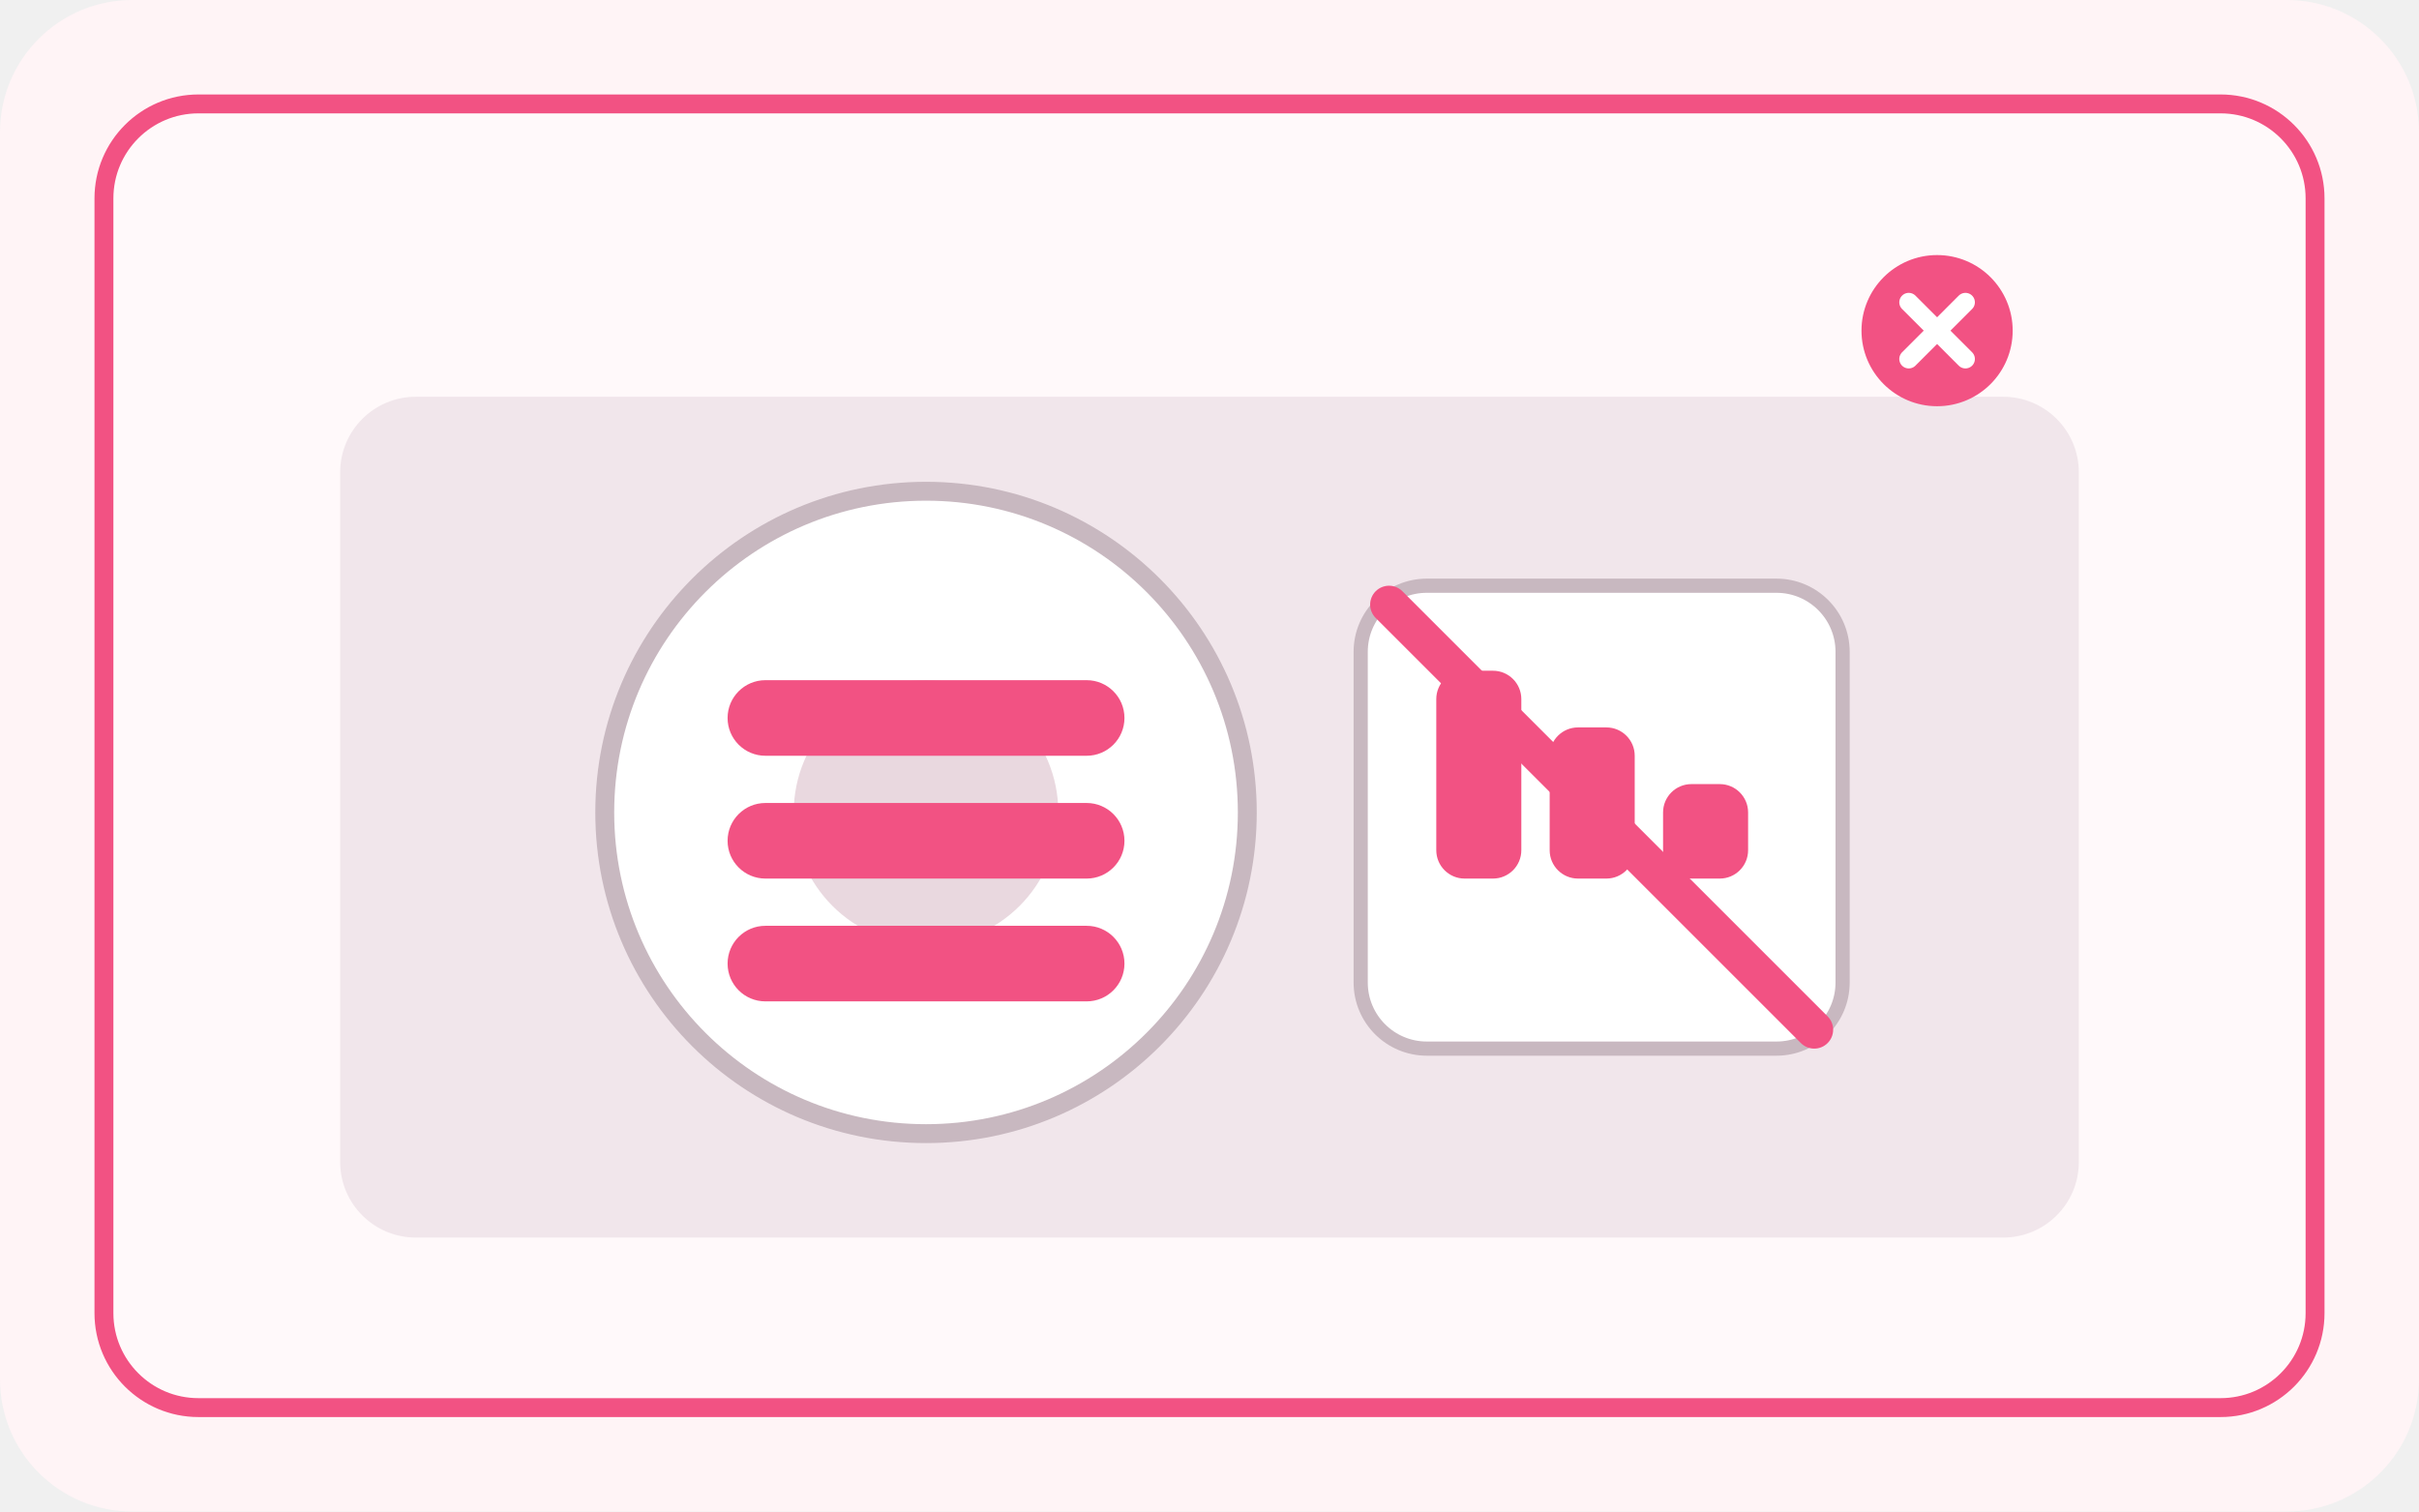
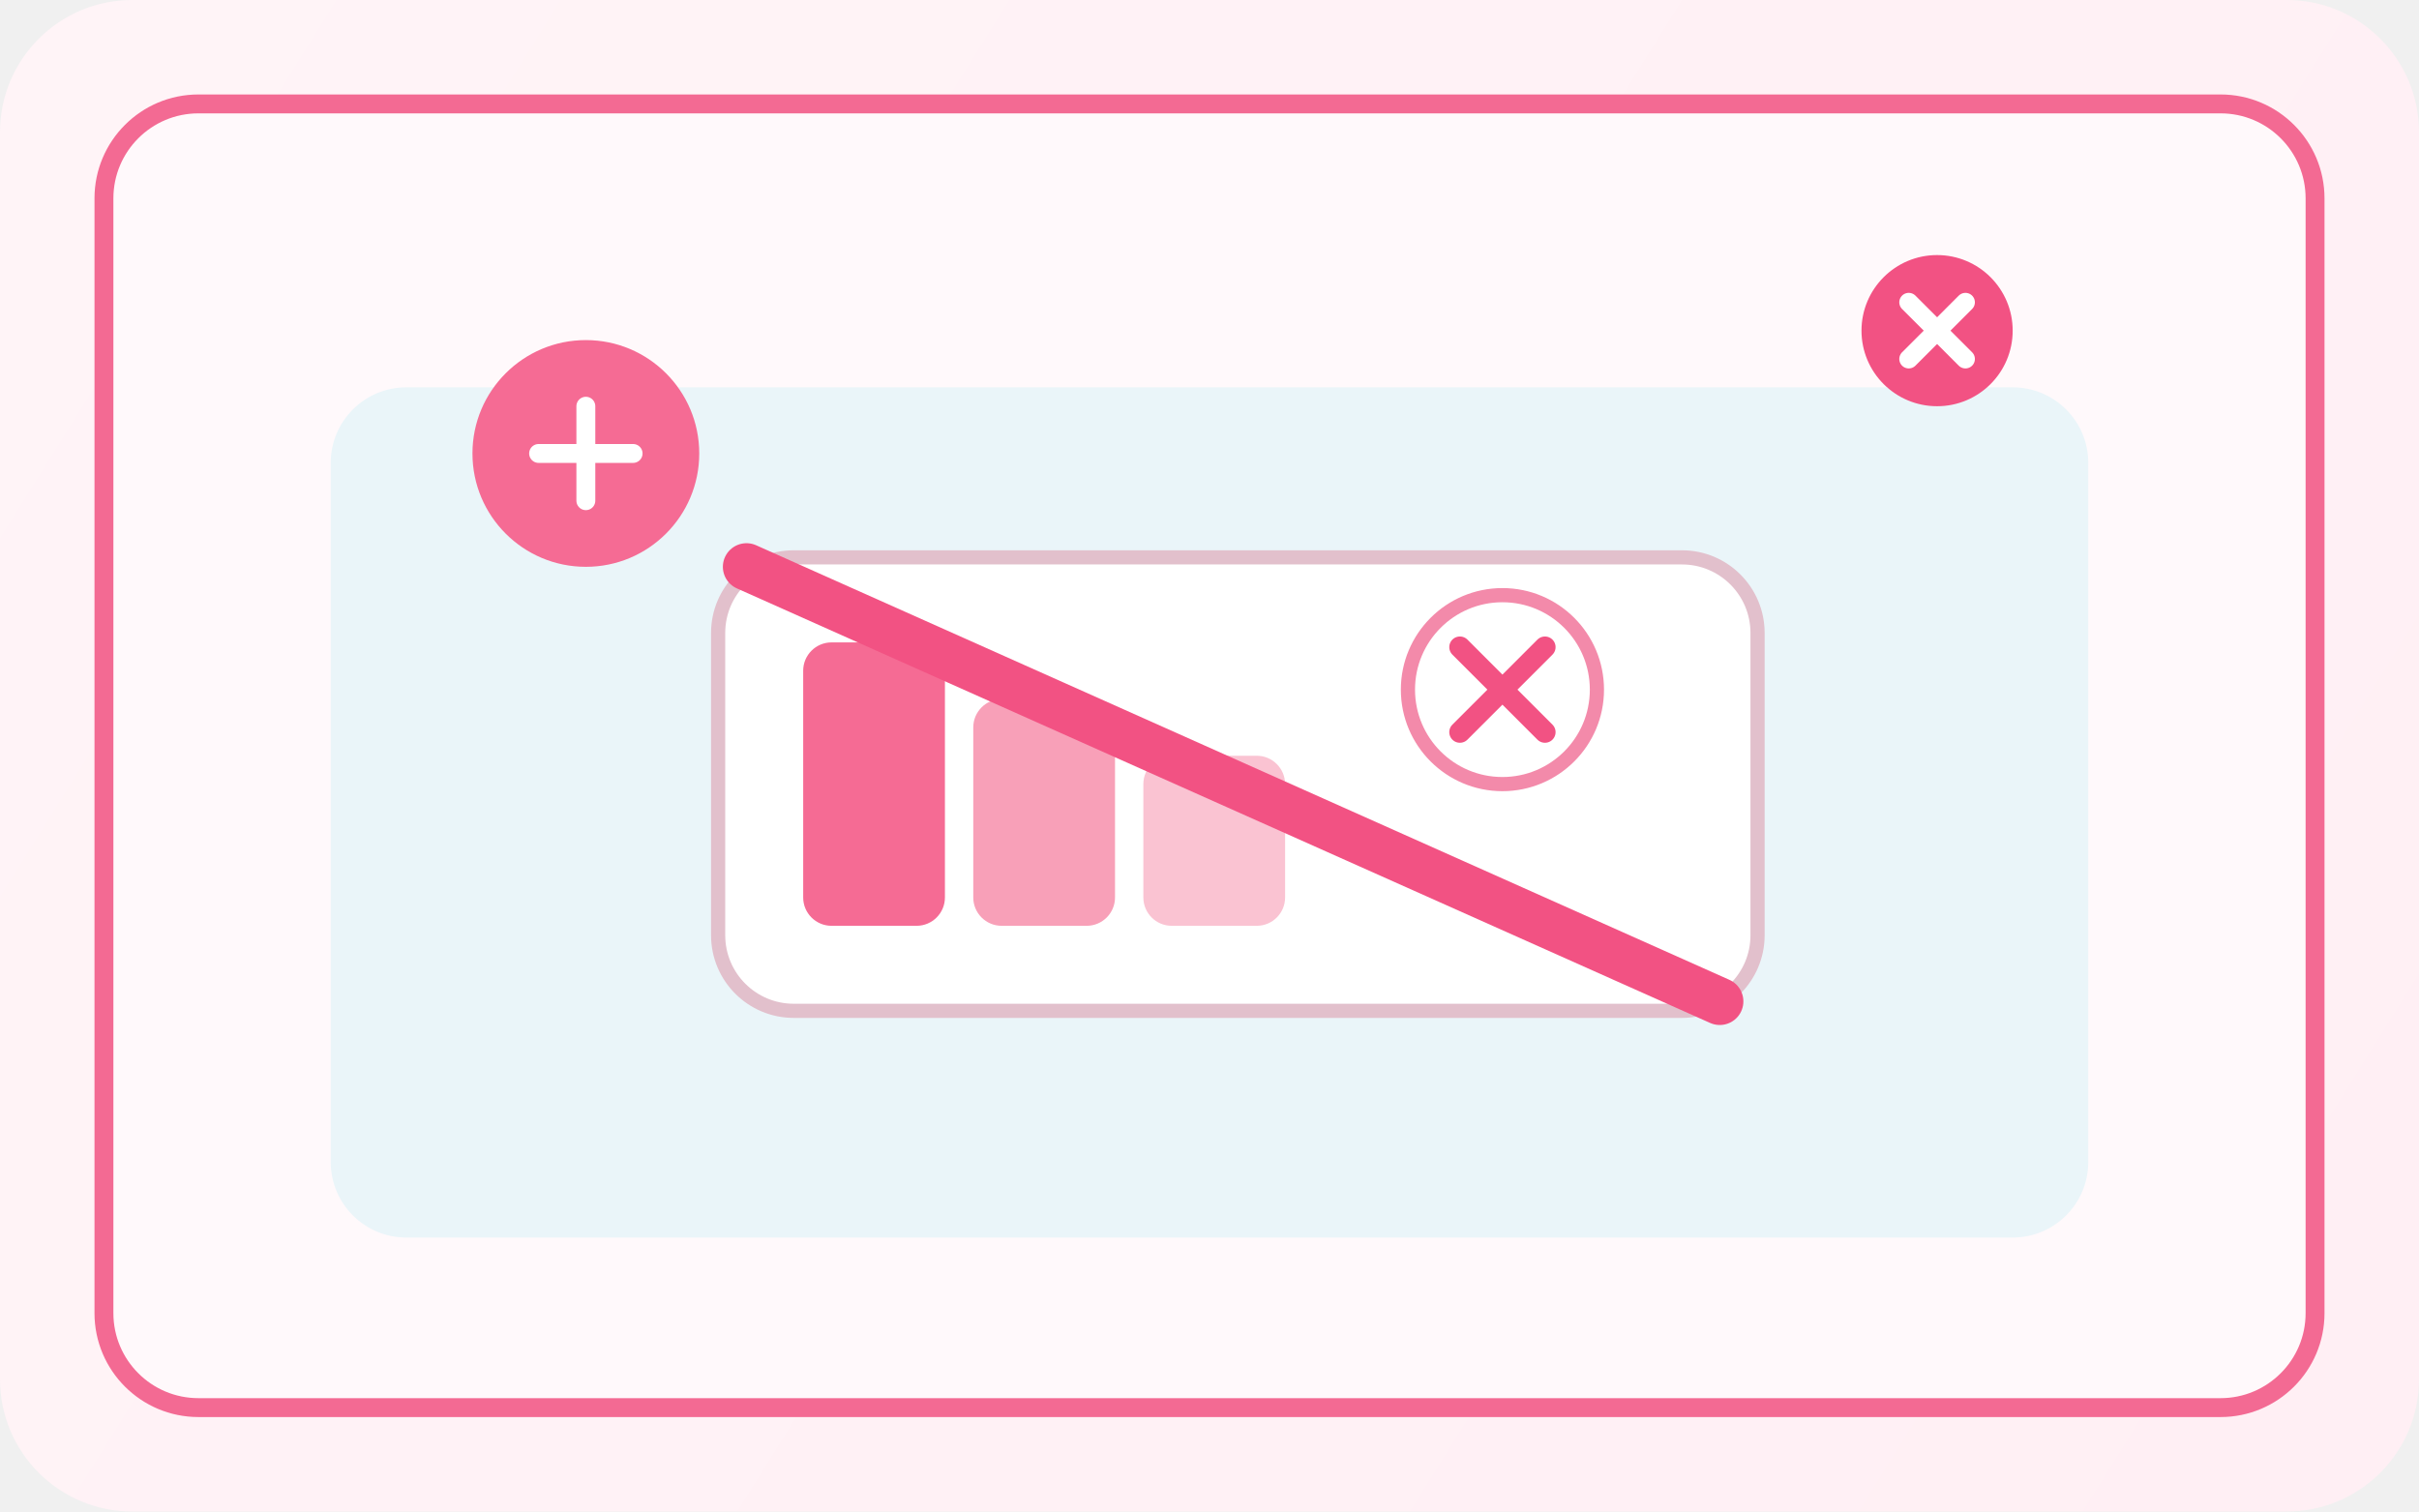
<svg xmlns="http://www.w3.org/2000/svg" width="512" height="320" viewBox="0 0 512 320" fill="none">
-   <rect width="512" height="320" rx="28" fill="#FFF4F6" />
-   <rect x="22" y="22" width="468" height="276" rx="20" fill="#FFF9FA" stroke="#F25283" stroke-width="4" />
-   <rect x="72" y="84" width="368" height="178" rx="16" fill="#F1E6EB" />
-   <circle cx="196" cy="172" r="68" fill="#FFFFFF" stroke="#C8B8C0" stroke-width="4" />
-   <circle cx="196" cy="172" r="28" fill="#E9D8DF" />
-   <rect x="154" y="144" width="84" height="16" rx="8" fill="#F25283" />
-   <rect x="154" y="170" width="84" height="16" rx="8" fill="#F25283" />
-   <rect x="154" y="196" width="84" height="16" rx="8" fill="#F25283" />
-   <rect x="288" y="124" width="102" height="98" rx="14" fill="#FFFFFF" stroke="#C8B8C0" stroke-width="3" />
-   <rect x="304" y="142" width="18" height="44" rx="6" fill="#F25283" />
-   <rect x="328" y="154" width="18" height="32" rx="6" fill="#F25283" />
-   <rect x="352" y="166" width="18" height="20" rx="6" fill="#F25283" />
-   <path d="M294 128L384 218" stroke="#F25283" stroke-width="8" stroke-linecap="round" />
+   <defs>
+     <linearGradient id="page" x1="0" y1="0" x2="512" y2="320" gradientUnits="userSpaceOnUse">
+       <stop offset="0" stop-color="#FFF4F7" />
+       <stop offset="1" stop-color="#FFEFF4" />
+     </linearGradient>
+   </defs>
+   <rect width="512" height="320" rx="28" fill="url(#page)" />
+   <rect x="22" y="22" width="468" height="276" rx="20" fill="#FFF9FB" stroke="#F36A93" stroke-width="4" />
+   <rect x="70" y="82" width="372" height="180" rx="16" fill="#EAF5F9" />
+   <circle cx="124" cy="96" r="24" fill="#F56B94" />
+   <path d="M114 96H134" stroke="white" stroke-width="4" stroke-linecap="round" />
+   <path d="M124 86V106" stroke="white" stroke-width="4" stroke-linecap="round" />
+   <rect x="152" y="118" width="220" height="96" rx="16" fill="#FFFFFF" stroke="#E2C0CC" stroke-width="3" />
+   <rect x="170" y="136" width="30" height="60" rx="6" fill="#F56B94" />
+   <rect x="206" y="148" width="30" height="48" rx="6" fill="#F8A0B8" />
+   <rect x="242" y="160" width="30" height="36" rx="6" fill="#FAC3D2" />
+   <path d="M158 120L364 212" stroke="#F25283" stroke-width="10" stroke-linecap="round" />
+   <circle cx="318" cy="146" r="20" fill="#FFFFFF" stroke="#F38AAA" stroke-width="3" />
+   <path d="M309 137L327 155M327 137L309 155" stroke="#F25283" stroke-width="4.5" stroke-linecap="round" />
  <circle cx="410" cy="70" r="16" fill="#F25283" />
  <path d="M404 64L416 76" stroke="white" stroke-width="4" stroke-linecap="round" />
  <path d="M416 64L404 76" stroke="white" stroke-width="4" stroke-linecap="round" />
</svg>
